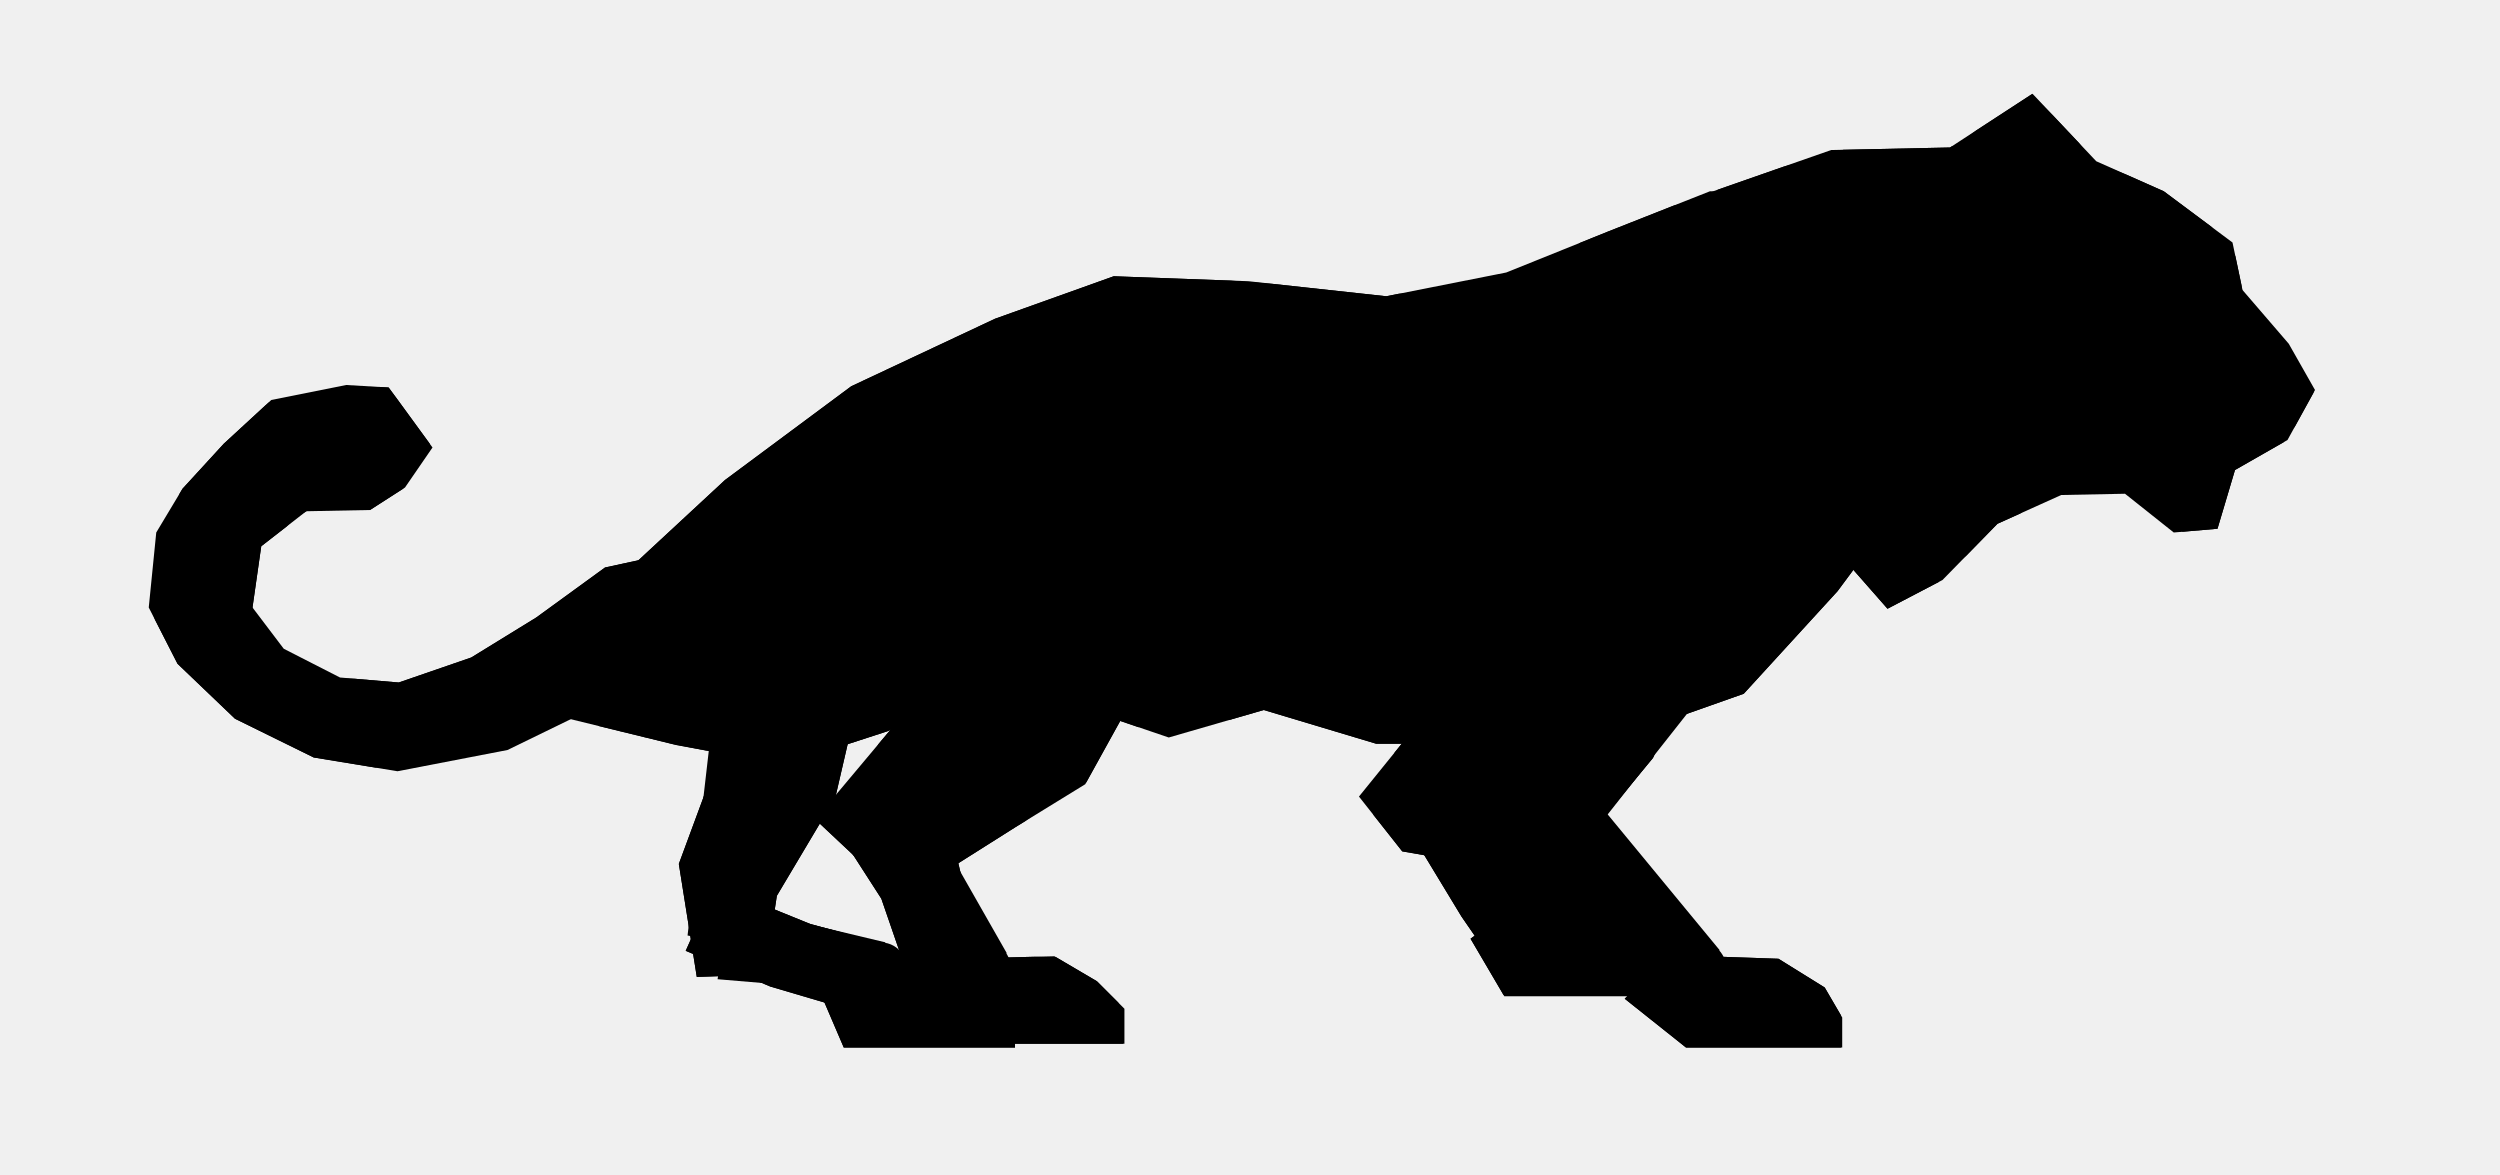
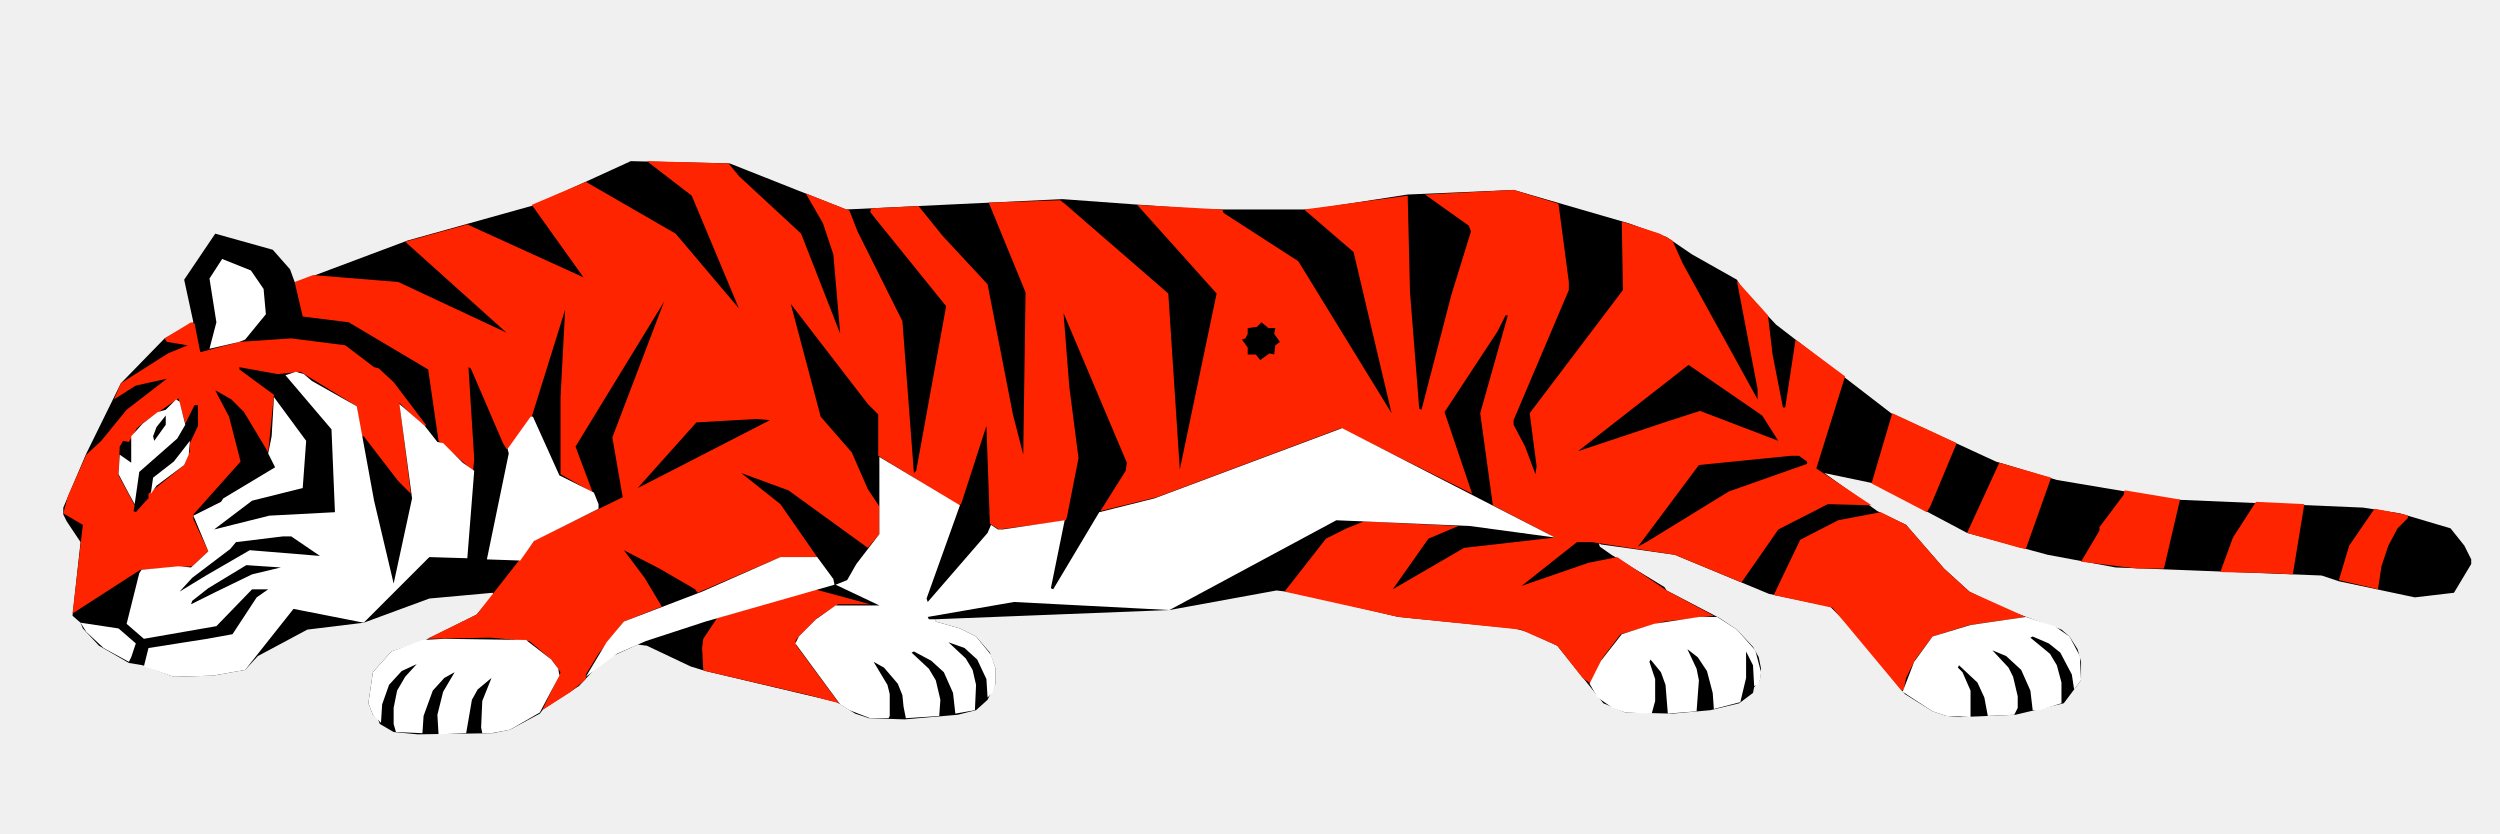
- <svg xmlns="http://www.w3.org/2000/svg" viewBox="-100 -20 2000 940" width="2000" height="940">
-   <g id="tail">
-     <path fill="#000000" fill-rule="evenodd" d="M465.00,482.00 L384.00,542.00 L306.00,580.00 L218.00,597.00 L151.00,586.00 L88.00,555.00 L42.00,511.00 L19.00,466.00 L25.00,406.00 L46.00,371.00 L79.00,335.00 L117.00,300.00 L177.00,288.00 L211.00,290.00 L246.00,338.00 L224.00,370.00 L196.00,388.00 L145.00,389.00 L109.00,417.00 L102.00,466.00 L127.00,499.00 L172.00,522.00 L219.00,526.00 L277.00,506.00 L329.00,474.00 L384.00,434.00 L430.00,424.00Z" />
-     <path fill="#000000" fill-rule="evenodd" d="M438.29,501.78 L451.32,459.33 L438.71,438.43 L417.79,455.32 L430.00,424.00 L465.00,482.00Z M384.00,542.00 L417.79,455.32 L412.00,460.00 L371.16,498.02 L430.00,424.00 L384.00,542.00Z M371.16,498.02 L354.00,514.00 L305.00,552.00 L260.00,571.00 L257.00,574.00 L237.42,581.16 L430.00,424.00Z M237.42,581.16 L205.00,593.00 L200.73,594.16 L151.00,586.00 L430.00,424.00Z M151.00,586.00 L88.00,555.00 L42.00,511.00Z M151.00,586.00 L42.00,511.00 L23.96,475.71 L22.00,470.00 L22.00,468.73Z M151.00,586.00 L22.00,468.73 L22.00,461.00 L31.08,414.69Z M151.00,586.00 L31.08,414.69 L32.00,410.00 L43.75,374.75 L46.00,371.00Z M46.00,371.00 L79.00,335.00 L112.32,304.31 L115.00,302.00 L115.00,302.00Z M46.00,371.00 L115.00,302.00 L115.00,302.00 L144.00,296.00 L168.47,293.40Z M46.00,371.00 L168.47,293.40 L204.29,289.61 L210.74,289.98 L210.82,290.09Z M46.00,371.00 L210.82,290.09 L217.75,299.26 L243.77,334.94 L242.87,338.52Z M46.00,371.00 L242.87,338.52 L242.00,342.00 L223.13,370.00Z M46.00,371.00 L223.13,370.00 L222.47,370.99 L196.00,388.00 L196.00,388.00Z M46.00,371.00 L196.00,388.00 L147.00,388.00 L145.17,389.00 L145.00,389.00Z M46.00,371.00 L145.00,389.00 L144.61,389.30 L136.00,394.00 L129.25,401.25 L109.00,417.00Z M46.00,371.00 L109.00,417.00 L102.00,466.00Z M151.00,586.00 L46.00,371.00 L102.00,466.00 L102.23,466.55 L102.00,468.00 L105.30,474.07Z M151.00,586.00 L102.00,466.00 L102.26,466.34 L102.23,466.55 L105.30,474.07 L121.00,503.00 L125.00,507.00 L129.85,509.32Z M151.00,586.00 L127.00,499.00 L127.00,499.00 L129.85,509.32 L148.00,518.00 L163.00,523.00 L171.67,523.00Z M151.00,586.00 L172.00,522.00 L172.00,522.00 L171.67,523.00 L183.75,523.00 L219.00,526.00Z M151.00,586.00 L219.00,526.00 L277.00,506.00Z M430.00,424.00 L151.00,586.00 L277.00,506.00Z M430.00,424.00 L277.00,506.00 L329.00,474.00Z M329.00,474.00 L384.00,434.00 L430.00,424.00Z" />
+ <svg xmlns="http://www.w3.org/2000/svg" viewBox="0 0 2172 724" width="2172" height="724">
+   <g id="negro" fill="#000000" fill-rule="evenodd">
+     <path d="M548,140 L634,142 L735,182 L923,173 L1046,182 L1139,182 L1223,169 L1315,165 L1415,194 L1448,206 L1470,221 L1509,243 L1514,251 L1543,282 L1643,359 L1734,401 L1787,417 L1888,434 L2053,441 L2085,446 L2129,459 L2141,474 L2147,486 L2147,490 L2132,515 L2098,519 L2032,505 L2017,500 L1838,493 L1779,482 L1709,463 L1628,420 L1585,411 L1631,444 L1656,456 L1689,494 L1711,514 L1741,529 L1791,547 L1798,553 L1805,564 L1808,575 L1808,591 L1793,611 L1751,621 L1703,623 L1691,622 L1679,618 L1655,603 L1606,543 L1590,527 L1537,516 L1455,482 L1391,473 L1389,472 L1390,475 L1400,482 L1446,510 L1448,513 L1494,537 L1509,547 L1523,562 L1528,571 L1530,581 L1529,591 L1524,597 L1523,602 L1511,611 L1486,617 L1453,620 L1412,619 L1393,611 L1353,561 L1327,549 L1316,546 L1215,536 L1126,515 L1109,513 L1016,530 L813,538 L813,540 L834,546 L848,553 L860,567 L865,581 L865,594 L858,608 L848,617 L832,621 L786,625 L755,624 L743,620 L727,610 L613,583 L600,579 L562,561 L554,560 L530,571 L517,581 L503,596 L472,616 L469,620 L443,634 L428,637 L363,638 L342,636 L330,629 L328,624 L324,621 L320,611 L324,584 L340,566 L370,556 L414,534 L429,517 L428,515 L373,520 L316,541 L267,547 L224,570 L213,582 L185,587 L151,588 L124,578 L112,576 L86,561 L72,546 L70,541 L63,535 L70,471 L58,453 L55,447 L55,441 L75,394 L105,333 L143,294 L168,280 L160,243 L187,203 L237,217 L252,234 L256,245 L258,245 L354,209 L465,178Z" />
  </g>
-   <g id="hind-far-upper-backing">
-     <path fill="#000000" fill-rule="evenodd" d="M707.05,509.14 L599.81,632.38 L640.54,674.35 L766.95,570.86Z" />
+   <g id="rojo" fill="#FF2400" fill-rule="evenodd">
+     <path d="M562,140 L633,142 L642,153 L696,203 L730,290 L724,221 L715,194 L700,168 L738,183 L745,201 L784,279 L794,411 L796,409 L822,266 L759,188 L756,184 L757,181 L798,179 L819,205 L858,247 L880,360 L889,395 L891,254 L859,176 L921,174 L925,177 L1015,255 L1025,408 L1057,255 L988,178 L1062,182 L1063,185 L1128,227 L1209,359 L1176,219 L1133,182 L1223,170 L1225,254 L1233,355 L1235,356 L1261,256 L1278,201 L1276,196 L1238,169 L1315,165 L1354,177 L1363,245 L1363,252 L1315,365 L1315,369 L1325,388 L1334,412 L1335,405 L1329,359 L1410,252 L1409,193 L1411,193 L1442,203 L1453,209 L1462,229 L1527,347 L1527,338 L1509,244 L1536,274 L1540,308 L1549,354 L1551,354 L1560,295 L1603,327 L1578,407 L1626,439 L1588,438 L1545,460 L1513,506 L1455,482 L1383,471 L1370,471 L1322,509 L1380,489 L1405,484 L1448,513 L1489,535 L1446,540 L1408,551 L1392,572 L1382,594 L1375,589 L1353,561 L1321,547 L1215,536 L1116,514 L1152,468 L1170,459 L1185,453 L1267,457 L1241,468 L1210,512 L1272,476 L1351,467 L1297,439 L1286,359 L1310,274 L1308,274 L1301,288 L1255,358 L1279,429 L1165,372 L1005,432 L956,444 L978,409 L979,402 L924,272 L929,336 L937,398 L927,449 L926,452 L921,453 L868,460 L860,455 L857,370 L835,438 L833,439 L763,396 L763,360 L754,351 L687,264 L713,362 L740,393 L754,425 L764,440 L764,464 L754,476 L685,426 L644,411 L678,438 L710,484 L678,484 L606,515 L604,512 L573,494 L542,478 L560,502 L575,527 L542,540 L520,568 L509,586 L509,590 L496,601 L471,617 L487,584 L480,574 L460,557 L426,554 L371,555 L414,534 L465,469 L541,432 L532,380 L577,262 L500,388 L515,428 L487,412 L487,345 L491,269 L462,362 L442,390 L440,390 L437,385 L409,320 L407,319 L412,399 L411,409 L381,383 L372,321 L303,280 L263,275 L256,245 L272,239 L346,245 L440,289 L352,210 L406,195 L507,241 L462,178 L509,158 L587,203 L642,268 L601,170Z M1096,280 L1092,284 L1084,285 L1084,290 L1082,294 L1079,295 L1084,302 L1084,308 L1091,308 L1095,313 L1096,312 L1103,307 L1107,308 L1108,300 L1112,297 L1107,290 L1108,285 L1102,285Z M166,280 L169,281 L174,306 L208,297 L253,294 L300,300 L325,319 L329,320 L342,332 L370,369 L369,371 L365,368 L347,350 L357,429 L346,418 L316,379 L314,379 L310,353 L261,323 L241,325 L208,319 L208,321 L238,343 L233,393 L212,358 L201,347 L187,339 L190,345 L199,362 L209,401 L168,447 L168,451 L181,479 L167,492 L122,495 L63,533 L72,456 L55,446 L59,431 L75,395 L88,383 L110,356 L145,329 L118,335 L99,347 L105,333 L146,307 L163,300 L145,297 L143,294Z M1467,317 L1371,392 L1449,366 L1477,357 L1545,383 L1531,361Z M155,346 L125,367 L119,372 L112,384 L107,383 L104,388 L103,413 L117,439 L116,444 L118,445 L126,436 L129,433 L129,429 L160,404 L165,392 L165,385 L172,370 L172,352 L169,352 L161,368Z M1644,359 L1700,385 L1677,440 L1674,445 L1626,420Z M657,364 L605,367 L554,424 L562,420 L669,365Z M1556,396 L1476,404 L1423,475 L1432,470 L1502,427 L1570,403 L1570,401 L1563,396Z M1737,402 L1782,415 L1760,477 L1755,476 L1709,463Z M1846,426 L1894,434 L1880,494 L1857,494 L1808,488 L1824,461 L1824,458 L1845,430Z M1960,436 L2002,438 L1992,499 L1972,498 L1929,497 L1940,467Z M2063,442 L2089,447 L2092,448 L2092,450 L2083,459 L2075,474 L2069,492 L2066,512 L2062,511 L2032,504 L2041,474Z M1634,445 L1656,456 L1689,494 L1711,514 L1760,536 L1711,543 L1679,553 L1664,573 L1656,589 L1654,599 L1652,600 L1592,528 L1541,517 L1564,469 L1597,452Z M708,512 L756,525 L728,525 L710,537 L693,554 L691,557 L692,561 L729,611 L703,604 L613,583 L611,582 L610,563 L611,555 L623,537Z" />
  </g>
-   <g id="hind-far-lower-backing">
-     <path fill="#000000" fill-rule="evenodd" d="M595.36,670.22 L671.66,765.46 L705.41,742.54 L644.99,636.51Z" />
-   </g>
-   <g id="hind-far-joint-25">
-     <path fill="#000000" fill-rule="evenodd" d="M762.00,540.00 L761.79,543.26 L761.15,546.47 L760.10,549.57 L758.65,552.50 L756.83,555.22 L754.68,557.68 L752.22,559.83 L749.50,561.65 L746.57,563.10 L743.47,564.15 L740.26,564.79 L737.00,565.00 L733.74,564.79 L730.53,564.15 L727.43,563.10 L724.50,561.65 L721.78,559.83 L719.32,557.68 L717.17,555.22 L715.35,552.50 L713.90,549.57 L712.85,546.47 L712.21,543.26 L712.00,540.00 L712.21,536.74 L712.85,533.53 L713.90,530.43 L715.35,527.50 L717.17,524.78 L719.32,522.32 L721.78,520.17 L724.50,518.35 L727.43,516.90 L730.53,515.85 L733.74,515.21 L737.00,515.00 L740.26,515.21 L743.47,515.85 L746.57,516.90 L749.50,518.35 L752.22,520.17 L754.68,522.32 L756.83,524.78 L758.65,527.50 L760.10,530.43 L761.15,533.53 L761.79,536.74Z" />
-   </g>
-   <g id="hind-far-joint-22">
-     <path fill="#000000" fill-rule="evenodd" d="M642.17,653.37 L641.99,656.24 L641.42,659.06 L640.50,661.78 L639.23,664.37 L637.63,666.76 L635.73,668.92 L633.57,670.82 L631.17,672.42 L628.59,673.69 L625.87,674.62 L623.05,675.18 L620.17,675.37 L617.30,675.18 L614.48,674.62 L611.76,673.69 L609.17,672.42 L606.78,670.82 L604.62,668.92 L602.72,666.76 L601.12,664.37 L599.85,661.78 L598.92,659.06 L598.36,656.24 L598.17,653.37 L598.36,650.49 L598.92,647.67 L599.85,644.95 L601.12,642.37 L602.72,639.97 L604.62,637.81 L606.78,635.91 L609.17,634.31 L611.76,633.04 L614.48,632.12 L617.30,631.55 L620.17,631.37 L623.05,631.55 L625.87,632.12 L628.59,633.04 L631.17,634.31 L633.57,635.91 L635.73,637.81 L637.63,639.97 L639.23,642.37 L640.50,644.95 L641.42,647.67 L641.99,650.49Z" />
-   </g>
-   <g id="hind-far-joint-20">
-     <path fill="#000000" fill-rule="evenodd" d="M708.54,754.00 L708.37,756.61 L707.86,759.18 L707.02,761.65 L705.86,764.00 L704.41,766.18 L702.68,768.14 L700.71,769.87 L698.54,771.32 L696.19,772.48 L693.71,773.32 L691.15,773.83 L688.54,774.00 L685.93,773.83 L683.36,773.32 L680.88,772.48 L678.54,771.32 L676.36,769.87 L674.40,768.14 L672.67,766.18 L671.22,764.00 L670.06,761.65 L669.22,759.18 L668.71,756.61 L668.54,754.00 L668.71,751.39 L669.22,748.82 L670.06,746.35 L671.22,744.00 L672.67,741.82 L674.40,739.86 L676.36,738.13 L678.54,736.68 L680.88,735.52 L683.36,734.68 L685.93,734.17 L688.54,734.00 L691.15,734.17 L693.71,734.68 L696.19,735.52 L698.54,736.68 L700.71,738.13 L702.68,739.86 L704.41,741.82 L705.86,744.00 L707.02,746.35 L707.86,748.82 L708.37,751.39Z" />
-   </g>
-   <g id="hind-far-upper">
-     <path fill="#000000" fill-rule="evenodd" d="M648.19,521.10 L722.18,507.12 L801.04,547.96 L768.20,607.38 L712.46,641.66 L657.66,676.28 L608.70,688.55 L552.22,635.52Z" />
-     <path fill="#000000" fill-rule="evenodd" d="M552.22,635.52 L561.02,625.03 L593.89,593.05 L602.72,575.32 L648.19,521.10 L722.18,507.12Z M552.22,635.52 L722.18,507.12 L801.04,547.96Z M769.10,605.75 L766.32,607.62 L552.22,635.52 L801.04,547.96Z M768.20,607.38 L766.32,607.62 L763.08,609.80 L732.36,627.52 L720.10,636.96 L712.46,641.66 L552.22,635.52 L768.20,607.38Z M552.22,635.52 L712.46,641.66 L657.66,676.28Z M657.66,676.28 L608.70,688.55 L552.22,635.52Z" />
-   </g>
-   <g id="hind-far-lower">
-     <path fill="#000000" fill-rule="evenodd" d="M599.76,617.76 L656.96,629.13 L670.95,688.92 L699.93,754.38 L718.57,795.71 L672.47,799.28 L626.04,759.83 L605.06,698.94 L573.93,650.61Z" />
-     <path fill="#000000" fill-rule="evenodd" d="M573.93,650.61 L599.76,617.76 L656.96,629.13Z M573.93,650.61 L656.96,629.13 L670.95,688.92Z M573.93,650.61 L670.95,688.92 L699.93,754.38Z M573.93,650.61 L699.93,754.38 L718.57,795.71Z M573.93,650.61 L718.57,795.71 L672.47,799.28Z M672.47,799.28 L626.04,759.83 L605.06,698.94Z M672.47,799.28 L605.06,698.94 L573.93,650.61Z" />
-   </g>
-   <g id="hind-far-paw">
-     <path fill="#000000" fill-rule="evenodd" d="M664.54,747.00 L743.54,745.00 L777.54,765.00 L799.54,787.00 L799.54,815.00 L679.54,815.00 L638.54,776.00Z" />
-     <path fill="#000000" fill-rule="evenodd" d="M743.54,745.00 L727.14,745.42 L740.96,745.76 L638.54,776.00 L664.54,747.00 L743.54,745.00Z M743.54,745.00 L740.96,745.76 L745.00,745.86 L777.54,765.00 L638.54,776.00 L743.54,745.00Z M794.67,782.13 L795.21,786.70 L638.54,776.00 L777.54,765.00Z M799.54,787.00 L795.21,786.70 L798.51,814.75 L638.54,776.00 L799.54,787.00Z M798.51,814.75 L798.54,815.00 L679.54,815.00 L638.54,776.00Z" />
-   </g>
-   <g id="front-far-upper-backing">
-     <path fill="#000000" fill-rule="evenodd" d="M1204.15,470.26 L1123.82,616.46 L1172.58,648.75 L1275.85,517.74Z" />
-   </g>
-   <g id="front-far-lower-backing">
-     <path fill="#000000" fill-rule="evenodd" d="M1126.20,653.00 L1245.81,767.87 L1275.73,740.13 L1170.20,612.20Z" />
-   </g>
-   <g id="front-far-joint-25">
-     <path fill="#000000" fill-rule="evenodd" d="M1265.00,494.00 L1264.79,497.26 L1264.15,500.47 L1263.10,503.57 L1261.65,506.50 L1259.83,509.22 L1257.68,511.68 L1255.22,513.83 L1252.50,515.65 L1249.57,517.10 L1246.47,518.15 L1243.26,518.79 L1240.00,519.00 L1236.74,518.79 L1233.53,518.15 L1230.43,517.10 L1227.50,515.65 L1224.78,513.83 L1222.32,511.68 L1220.17,509.22 L1218.35,506.50 L1216.90,503.57 L1215.85,500.47 L1215.21,497.26 L1215.00,494.00 L1215.21,490.74 L1215.85,487.53 L1216.90,484.43 L1218.35,481.50 L1220.17,478.78 L1222.32,476.32 L1224.78,474.17 L1227.50,472.35 L1230.43,470.90 L1233.53,469.85 L1236.74,469.21 L1240.00,469.00 L1243.26,469.21 L1246.47,469.85 L1249.57,470.90 L1252.50,472.35 L1255.22,474.17 L1257.68,476.32 L1259.83,478.78 L1261.65,481.50 L1263.10,484.43 L1264.15,487.53 L1264.79,490.74Z" />
-   </g>
-   <g id="front-far-joint-22">
-     <path fill="#000000" fill-rule="evenodd" d="M1170.20,632.60 L1170.01,635.47 L1169.45,638.29 L1168.53,641.02 L1167.26,643.60 L1165.66,645.99 L1163.76,648.16 L1161.60,650.05 L1159.20,651.65 L1156.62,652.93 L1153.90,653.85 L1151.07,654.41 L1148.20,654.60 L1145.33,654.41 L1142.51,653.85 L1139.78,652.93 L1137.20,651.65 L1134.81,650.05 L1132.65,648.16 L1130.75,645.99 L1129.15,643.60 L1127.88,641.02 L1126.95,638.29 L1126.39,635.47 L1126.20,632.60 L1126.39,629.73 L1126.95,626.91 L1127.88,624.18 L1129.15,621.60 L1130.75,619.21 L1132.65,617.04 L1134.81,615.15 L1137.20,613.55 L1139.78,612.28 L1142.51,611.35 L1145.33,610.79 L1148.20,610.60 L1151.07,610.79 L1153.90,611.35 L1156.62,612.28 L1159.20,613.55 L1161.60,615.15 L1163.76,617.04 L1165.66,619.21 L1167.26,621.60 L1168.53,624.18 L1169.45,626.91 L1170.01,629.73Z" />
-   </g>
-   <g id="front-far-joint-20">
-     <path fill="#000000" fill-rule="evenodd" d="M1280.77,754.00 L1280.60,756.61 L1280.09,759.18 L1279.25,761.65 L1278.09,764.00 L1276.64,766.18 L1274.91,768.14 L1272.94,769.87 L1270.77,771.32 L1268.42,772.48 L1265.95,773.32 L1263.38,773.83 L1260.77,774.00 L1258.16,773.83 L1255.59,773.32 L1253.12,772.48 L1250.77,771.32 L1248.59,769.87 L1246.63,768.14 L1244.90,766.18 L1243.45,764.00 L1242.29,761.65 L1241.45,759.18 L1240.94,756.61 L1240.77,754.00 L1240.94,751.39 L1241.45,748.82 L1242.29,746.35 L1243.45,744.00 L1244.90,741.82 L1246.63,739.86 L1248.59,738.13 L1250.77,736.68 L1253.12,735.52 L1255.59,734.68 L1258.16,734.17 L1260.77,734.00 L1263.38,734.17 L1265.95,734.68 L1268.42,735.52 L1270.77,736.68 L1272.94,738.13 L1274.91,739.86 L1276.64,741.82 L1278.09,744.00 L1279.25,746.35 L1280.09,748.82 L1280.60,751.39Z" />
-   </g>
-   <g id="front-far-upper">
-     <path fill="#000000" fill-rule="evenodd" d="M1260.90,468.07 L1253.59,513.98 L1222.42,586.33 L1175.39,643.14 L1123.94,674.33 L1099.51,626.79 L1124.15,563.68 L1138.63,506.39 L1187.20,429.02Z" />
-     <path fill="#000000" fill-rule="evenodd" d="M1187.20,429.02 L1260.90,468.07 L1253.59,513.98Z M1187.20,429.02 L1253.59,513.98 L1222.42,586.33Z M1187.20,429.02 L1222.42,586.33 L1175.39,643.14Z M1187.20,429.02 L1175.39,643.14 L1123.94,674.33Z M1187.20,429.02 L1123.94,674.33 L1099.51,626.79Z M1187.20,429.02 L1099.51,626.79 L1124.15,563.68Z M1124.15,563.68 L1138.63,506.39 L1187.20,429.02Z" />
-   </g>
-   <g id="front-far-lower">
-     <path fill="#000000" fill-rule="evenodd" d="M1111.11,601.28 L1170.01,613.38 L1193.17,680.14 L1254.02,736.93 L1285.66,778.61 L1252.99,803.40 L1206.85,771.85 L1161.94,709.17 L1128.18,668.21Z" />
-     <path fill="#000000" fill-rule="evenodd" d="M1128.18,668.21 L1111.11,601.28 L1170.01,613.38Z M1128.18,668.21 L1170.01,613.38 L1193.17,680.14Z M1128.18,668.21 L1193.17,680.14 L1254.02,736.93Z M1128.18,668.21 L1254.02,736.93 L1285.66,778.61Z M1128.18,668.21 L1285.66,778.61 L1252.99,803.40Z M1252.99,803.40 L1206.85,771.85 L1161.94,709.17Z M1252.99,803.40 L1161.94,709.17 L1128.18,668.21Z" />
-   </g>
-   <g id="front-far-paw">
-     <path fill="#000000" fill-rule="evenodd" d="M1234.77,744.00 L1322.77,747.00 L1359.77,770.00 L1373.77,794.00 L1373.77,818.00 L1248.77,818.00 L1199.77,779.00Z" />
-     <path fill="#000000" fill-rule="evenodd" d="M1199.77,779.00 L1234.77,744.00 L1322.77,747.00Z M1199.77,779.00 L1322.77,747.00 L1359.77,770.00Z M1372.77,792.29 L1372.77,793.91 L1199.77,779.00 L1359.77,770.00Z M1372.77,793.91 L1372.77,817.78 L1199.77,779.00Z M1372.77,817.78 L1372.77,818.00 L1248.77,818.00 L1199.77,779.00Z" />
-   </g>
-   <g id="body">
-     <path fill="#000000" fill-rule="evenodd" d="M347.00,553.00 L384.00,453.00 L480.00,364.00 L581.00,289.00 L696.00,235.00 L791.00,201.00 L899.00,205.00 L1009.00,217.00 L1105.00,198.00 L1187.00,165.00 L1268.00,133.00 L1366.00,139.00 L1420.00,227.00 L1445.00,352.00 L1370.00,453.00 L1295.00,535.00 L1196.00,570.00 L1100.00,575.00 L1001.00,575.00 L911.00,548.00 L835.00,570.00 L700.00,524.00 L610.00,565.00 L527.00,592.00 L441.00,576.00Z" />
-     <path fill="#000000" fill-rule="evenodd" d="M441.00,576.00 L378.60,560.73 L419.76,530.18 L394.71,476.10 L365.33,503.45 L384.00,453.00Z M441.00,576.00 L419.76,530.18 L420.00,530.00 L437.00,506.00 L464.00,418.00 L412.00,460.00 L394.71,476.10 L384.00,453.00 L480.00,364.00Z M441.00,576.00 L480.00,364.00 L581.00,289.00Z M441.00,576.00 L581.00,289.00 L696.00,235.00Z M441.00,576.00 L696.00,235.00 L791.00,201.00Z M441.00,576.00 L791.00,201.00 L884.41,204.46 L898.32,205.55Z M441.00,576.00 L898.32,205.55 L918.57,207.14 L1009.00,217.00Z M441.00,576.00 L1009.00,217.00 L1019.11,215.00 L1036.00,215.00 L1060.00,210.00 L1090.65,206.17Z M441.00,576.00 L1090.65,206.17 L1118.62,202.67 L1149.03,185.92 L1164.23,174.17 L1187.00,165.00Z M441.00,576.00 L1118.62,202.67 L1124.00,202.00 L1136.00,196.00 L1149.03,185.92 L1187.00,165.00 L1239.62,144.21 L1250.00,142.00 L1251.07,142.07Z M441.00,576.00 L1251.07,142.07 L1325.00,147.00 L1280.66,133.77 L1366.00,139.00Z M441.00,576.00 L1366.00,139.00 L1420.00,227.00Z M441.00,576.00 L1420.00,227.00 L1445.00,352.00Z M1445.00,352.00 L1370.00,453.00 L1295.00,535.00Z M1445.00,352.00 L1295.00,535.00 L1196.00,570.00Z M1445.00,352.00 L1196.00,570.00 L1100.00,575.00Z M1445.00,352.00 L1100.00,575.00 L1001.00,575.00Z M1445.00,352.00 L1001.00,575.00 L911.00,548.00Z M1445.00,352.00 L911.00,548.00 L883.15,556.06 L878.79,554.35Z M1445.00,352.00 L878.79,554.35 L832.00,536.00 L827.00,540.00 L810.94,561.80 L700.00,524.00Z M441.00,576.00 L1445.00,352.00 L700.00,524.00Z M441.00,576.00 L700.00,524.00 L610.00,565.00Z M610.00,565.00 L527.00,592.00 L441.00,576.00Z" />
-   </g>
-   <g id="hind-near-upper-backing">
-     <path fill="#000000" fill-rule="evenodd" d="M472.72,531.14 L450.05,728.41 L507.55,739.10 L557.28,546.86Z" />
-   </g>
-   <g id="hind-near-lower-backing">
-     <path fill="#000000" fill-rule="evenodd" d="M474.05,763.38 L601.77,774.14 L608.23,733.86 L483.55,704.14Z" />
-   </g>
-   <g id="hind-near-joint-25">
-     <path fill="#000000" fill-rule="evenodd" d="M540.00,539.00 L539.79,542.26 L539.15,545.47 L538.10,548.57 L536.65,551.50 L534.83,554.22 L532.68,556.68 L530.22,558.83 L527.50,560.65 L524.57,562.10 L521.47,563.15 L518.26,563.79 L515.00,564.00 L511.74,563.79 L508.53,563.15 L505.43,562.10 L502.50,560.65 L499.78,558.83 L497.32,556.68 L495.17,554.22 L493.35,551.50 L491.90,548.57 L490.85,545.47 L490.21,542.26 L490.00,539.00 L490.21,535.74 L490.85,532.53 L491.90,529.43 L493.35,526.50 L495.17,523.78 L497.32,521.32 L499.78,519.17 L502.50,517.35 L505.43,515.90 L508.53,514.85 L511.74,514.21 L515.00,514.00 L518.26,514.21 L521.47,514.85 L524.57,515.90 L527.50,517.35 L530.22,519.17 L532.68,521.32 L534.83,523.78 L536.65,526.50 L538.10,529.43 L539.15,532.53 L539.79,535.74Z" />
-   </g>
-   <g id="hind-near-joint-22">
-     <path fill="#000000" fill-rule="evenodd" d="M500.80,733.76 L500.61,736.63 L500.05,739.45 L499.13,742.18 L497.85,744.76 L496.25,747.15 L494.36,749.31 L492.19,751.21 L489.80,752.81 L487.22,754.08 L484.49,755.01 L481.67,755.57 L478.80,755.76 L475.93,755.57 L473.11,755.01 L470.38,754.08 L467.80,752.81 L465.41,751.21 L463.24,749.31 L461.35,747.15 L459.75,744.76 L458.48,742.18 L457.55,739.45 L456.99,736.63 L456.80,733.76 L456.99,730.89 L457.55,728.06 L458.48,725.34 L459.75,722.76 L461.35,720.37 L463.24,718.20 L465.41,716.30 L467.80,714.71 L470.38,713.43 L473.11,712.51 L475.93,711.95 L478.80,711.76 L481.67,711.95 L484.49,712.51 L487.22,713.43 L489.80,714.71 L492.19,716.30 L494.36,718.20 L496.25,720.37 L497.85,722.76 L499.13,725.34 L500.05,728.06 L500.61,730.89Z" />
-   </g>
-   <g id="hind-near-joint-20">
-     <path fill="#000000" fill-rule="evenodd" d="M625.00,754.00 L624.83,756.61 L624.32,759.18 L623.48,761.65 L622.32,764.00 L620.87,766.18 L619.14,768.14 L617.18,769.87 L615.00,771.32 L612.65,772.48 L610.18,773.32 L607.61,773.83 L605.00,774.00 L602.39,773.83 L599.82,773.32 L597.35,772.48 L595.00,771.32 L592.82,769.87 L590.86,768.14 L589.13,766.18 L587.68,764.00 L586.52,761.65 L585.68,759.18 L585.17,756.61 L585.00,754.00 L585.17,751.39 L585.68,748.82 L586.52,746.35 L587.68,744.00 L589.13,741.82 L590.86,739.86 L592.82,738.13 L595.00,736.68 L597.35,735.52 L599.82,734.68 L602.39,734.17 L605.00,734.00 L607.61,734.17 L610.18,734.68 L612.65,735.52 L615.00,736.68 L617.18,738.13 L619.14,739.86 L620.87,741.82 L622.32,744.00 L623.48,746.35 L624.32,748.82 L624.83,751.39Z" />
-   </g>
-   <g id="hind-near-upper">
-     <path fill="#000000" fill-rule="evenodd" d="M443.06,671.13 L478.62,574.96 L549.81,491.10 L591.45,517.85 L568.24,618.08 L521.48,696.63 L511.88,759.72 L457.42,761.54Z" />
-     <path fill="#000000" fill-rule="evenodd" d="M457.42,761.54 L443.06,671.13 L478.62,574.96Z M457.42,761.54 L478.62,574.96 L549.81,491.10Z M457.42,761.54 L549.81,491.10 L591.45,517.85Z M457.42,761.54 L591.45,517.85 L568.24,618.08Z M457.42,761.54 L568.24,618.08 L521.48,696.63Z M521.48,696.63 L511.88,759.72 L457.42,761.54Z" />
-   </g>
-   <g id="hind-near-lower">
-     <path fill="#000000" fill-rule="evenodd" d="M448.56,740.67 L471.97,688.22 L548.30,719.20 L611.76,736.38 L650.43,767.56 L633.21,799.44 L570.33,785.21 L516.28,769.25Z" />
-     <path fill="#000000" fill-rule="evenodd" d="M516.28,769.25 L448.56,740.67 L471.97,688.22Z M516.28,769.25 L471.97,688.22 L548.30,719.20Z M516.28,769.25 L548.30,719.20 L611.76,736.38Z M516.28,769.25 L611.76,736.38 L650.43,767.56Z M516.28,769.25 L650.43,767.56 L633.21,799.44Z M633.21,799.44 L570.33,785.21 L516.28,769.25Z" />
-   </g>
-   <g id="hind-near-paw">
-     <path fill="#000000" fill-rule="evenodd" d="M587.00,744.00 L662.00,745.00 L697.00,760.00 L712.00,788.00 L712.00,818.00 L575.00,818.00 L557.00,776.00Z" />
-     <path fill="#000000" fill-rule="evenodd" d="M662.00,745.00 L652.28,744.87 L652.00,746.00 L658.61,746.00 L557.00,776.00 L587.00,744.00 L662.00,745.00Z M662.00,745.00 L658.61,746.00 L664.33,746.00 L681.69,753.44 L693.55,760.39 L557.00,776.00 L662.00,745.00Z M697.00,760.00 L693.55,760.39 L698.00,763.00 L700.59,766.70 L712.00,788.00 L557.00,776.00 L697.00,760.00Z M712.00,818.00 L712.00,818.00 L557.00,776.00 L712.00,788.00Z M712.00,818.00 L575.00,818.00 L557.00,776.00Z" />
-   </g>
-   <g id="front-near-upper-backing">
-     <path fill="#000000" fill-rule="evenodd" d="M1150.89,484.32 L1042.24,618.13 L1084.55,658.50 L1213.11,543.68Z" />
-   </g>
-   <g id="front-near-lower-backing">
-     <path fill="#000000" fill-rule="evenodd" d="M1043.22,660.52 L1129.71,726.10 L1157.14,695.90 L1083.56,616.10Z" />
-   </g>
-   <g id="front-near-joint-25">
-     <path fill="#000000" fill-rule="evenodd" d="M1207.00,514.00 L1206.79,517.26 L1206.15,520.47 L1205.10,523.57 L1203.65,526.50 L1201.83,529.22 L1199.68,531.68 L1197.22,533.83 L1194.50,535.65 L1191.57,537.10 L1188.47,538.15 L1185.26,538.79 L1182.00,539.00 L1178.74,538.79 L1175.53,538.15 L1172.43,537.10 L1169.50,535.65 L1166.78,533.83 L1164.32,531.68 L1162.17,529.22 L1160.35,526.50 L1158.90,523.57 L1157.85,520.47 L1157.21,517.26 L1157.00,514.00 L1157.21,510.74 L1157.85,507.53 L1158.90,504.43 L1160.35,501.50 L1162.17,498.78 L1164.32,496.32 L1166.78,494.17 L1169.50,492.35 L1172.43,490.90 L1175.53,489.85 L1178.74,489.21 L1182.00,489.00 L1185.26,489.21 L1188.47,489.85 L1191.57,490.90 L1194.50,492.35 L1197.22,494.17 L1199.68,496.32 L1201.83,498.78 L1203.65,501.50 L1205.10,504.43 L1206.15,507.53 L1206.79,510.74Z" />
-   </g>
-   <g id="front-near-joint-22">
-     <path fill="#000000" fill-rule="evenodd" d="M1085.39,638.31 L1085.21,641.18 L1084.64,644.01 L1083.72,646.73 L1082.45,649.31 L1080.85,651.70 L1078.95,653.87 L1076.79,655.77 L1074.39,657.36 L1071.81,658.64 L1069.09,659.56 L1066.27,660.12 L1063.39,660.31 L1060.52,660.12 L1057.70,659.56 L1054.97,658.64 L1052.39,657.36 L1050.00,655.77 L1047.84,653.87 L1045.94,651.70 L1044.34,649.31 L1043.07,646.73 L1042.14,644.01 L1041.58,641.18 L1041.39,638.31 L1041.58,635.44 L1042.14,632.62 L1043.07,629.89 L1044.34,627.31 L1045.94,624.92 L1047.84,622.76 L1050.00,620.86 L1052.39,619.26 L1054.97,617.99 L1057.70,617.06 L1060.52,616.50 L1063.39,616.31 L1066.27,616.50 L1069.09,617.06 L1071.81,617.99 L1074.39,619.26 L1076.79,620.86 L1078.95,622.76 L1080.85,624.92 L1082.45,627.31 L1083.72,629.89 L1084.64,632.62 L1085.21,635.44Z" />
-   </g>
-   <g id="front-near-joint-20">
-     <path fill="#000000" fill-rule="evenodd" d="M1163.43,711.00 L1163.26,713.61 L1162.75,716.18 L1161.91,718.65 L1160.75,721.00 L1159.30,723.17 L1157.57,725.14 L1155.60,726.87 L1153.43,728.32 L1151.08,729.48 L1148.60,730.32 L1146.04,730.83 L1143.43,731.00 L1140.82,730.83 L1138.25,730.32 L1135.77,729.48 L1133.43,728.32 L1131.25,726.87 L1129.29,725.14 L1127.56,723.17 L1126.11,721.00 L1124.95,718.65 L1124.11,716.18 L1123.60,713.61 L1123.43,711.00 L1123.60,708.39 L1124.11,705.82 L1124.95,703.35 L1126.11,701.00 L1127.56,698.82 L1129.29,696.86 L1131.25,695.13 L1133.43,693.68 L1135.77,692.52 L1138.25,691.68 L1140.82,691.17 L1143.43,691.00 L1146.04,691.17 L1148.60,691.68 L1151.08,692.52 L1153.43,693.68 L1155.60,695.13 L1157.57,696.86 L1159.30,698.82 L1160.75,701.00 L1161.91,703.35 L1162.75,705.82 L1163.26,708.39Z" />
-   </g>
-   <g id="front-near-upper">
-     <path fill="#000000" fill-rule="evenodd" d="M1116.85,425.73 L1193.68,421.72 L1262.95,461.15 L1250.15,516.12 L1194.27,569.58 L1123.27,623.47 L1093.87,673.68 L1021.79,661.10 L987.17,617.25 L1044.93,545.88Z" />
-     <path fill="#000000" fill-rule="evenodd" d="M1044.93,545.88 L1116.85,425.73 L1193.68,421.72Z M1044.93,545.88 L1193.68,421.72 L1262.95,461.15Z M1044.93,545.88 L1262.95,461.15 L1250.15,516.12Z M1044.93,545.88 L1250.15,516.12 L1194.27,569.58Z M1044.93,545.88 L1194.27,569.58 L1123.27,623.47Z M1044.93,545.88 L1123.27,623.47 L1093.87,673.68Z M1044.93,545.88 L1093.87,673.68 L1021.79,661.10Z M1021.79,661.10 L998.64,631.78 L998.75,631.54 L1015.75,581.94 L1044.93,545.88Z" />
-   </g>
-   <g id="front-near-lower">
-     <path fill="#000000" fill-rule="evenodd" d="M1023.80,638.38 L1082.41,597.97 L1121.39,646.69 L1164.61,691.16 L1214.78,671.98 L1227.55,700.24 L1151.31,768.26 L1109.60,771.87 L1069.19,713.26Z" />
-     <path fill="#000000" fill-rule="evenodd" d="M1069.19,713.26 L1023.80,638.38 L1082.41,597.97Z M1069.19,713.26 L1082.41,597.97 L1121.39,646.69Z M1153.90,680.14 L1157.52,685.52 L1158.36,684.73 L1164.61,691.16 L1069.19,713.26 L1121.39,646.69Z M1164.61,691.16 L1214.78,671.98 L1227.55,700.24Z M1069.19,713.26 L1164.61,691.16 L1227.55,700.24Z M1069.19,713.26 L1227.55,700.24 L1151.31,768.26Z M1151.31,768.26 L1109.60,771.87 L1069.19,713.26Z" />
-   </g>
-   <g id="front-near-paw">
-     <path fill="#000000" fill-rule="evenodd" d="M1115.43,702.00 L1202.43,702.00 L1241.43,726.00 L1252.43,750.00 L1252.43,777.00 L1103.43,777.00 L1076.43,731.00Z" />
-     <path fill="#000000" fill-rule="evenodd" d="M1202.43,702.00 L1171.62,702.00 L1171.43,703.00 L1195.14,703.68 L1076.43,731.00 L1115.43,702.00 L1202.43,702.00Z M1202.43,702.00 L1195.14,703.68 L1205.64,703.98 L1235.86,722.57 L1238.50,726.09 L1076.43,731.00 L1202.43,702.00Z M1241.43,726.00 L1238.50,726.09 L1246.14,736.28 L1250.54,745.88 L1250.66,749.81 L1076.43,731.00 L1241.43,726.00Z M1250.66,749.81 L1251.43,776.00 L1248.60,776.00 L1076.43,731.00Z M1248.60,776.00 L1102.84,776.00 L1076.43,731.00Z" />
-   </g>
-   <g id="head">
-     <path fill="#000000" fill-rule="evenodd" d="M1262.00,136.00 L1365.00,100.00 L1460.00,98.00 L1526.00,55.00 L1577.00,109.00 L1631.00,133.00 L1686.00,174.00 L1694.00,212.00 L1731.00,255.00 L1752.00,292.00 L1730.00,332.00 L1688.00,356.00 L1674.00,403.00 L1639.00,406.00 L1600.00,375.00 L1549.00,376.00 L1498.00,399.00 L1454.00,444.00 L1410.00,467.00 L1374.00,426.00 L1330.00,369.00 L1297.00,282.00Z" />
-     <path fill="#000000" fill-rule="evenodd" d="M1297.00,282.00 L1263.66,142.91 L1325.00,147.00 L1274.03,131.80 L1326.84,113.34 L1363.94,102.83Z M1297.00,282.00 L1363.94,102.83 L1374.66,99.80 L1460.00,98.00Z M1525.39,55.39 L1525.50,55.50 L1297.00,282.00 L1460.00,98.00 L1461.49,97.03 L1464.00,97.00 L1481.04,84.29Z M1525.50,55.50 L1543.00,73.00 L1563.35,94.55 L1574.00,109.00 L1575.83,109.72 L1297.00,282.00Z M1575.83,109.72 L1601.65,119.96 L1631.00,133.00 L1297.00,282.00Z M1669.21,161.48 L1680.62,175.49 L1297.00,282.00 L1631.00,133.00Z M1680.62,175.49 L1688.30,184.91 L1693.13,207.87 L1693.76,212.04 L1297.00,282.00Z M1693.76,212.04 L1696.00,227.00 L1703.00,232.00 L1712.00,245.00 L1722.00,255.56 L1297.00,282.00Z M1722.00,255.56 L1730.00,264.00 L1749.48,291.94 L1297.00,282.00Z M1749.48,291.94 L1750.90,293.99 L1735.77,321.51 L1731.00,326.00 L1727.99,331.77 L1297.00,282.00Z M1727.99,331.77 L1726.96,333.73 L1688.00,356.00 L1297.00,282.00Z M1688.00,356.00 L1674.00,403.00 L1646.00,405.40 L1642.99,401.93Z M1688.00,356.00 L1642.99,401.93 L1630.00,387.00 L1612.00,376.00 L1607.21,373.44Z M1607.21,373.44 L1597.00,368.00 L1577.19,368.00 L1297.00,282.00 L1688.00,356.00Z M1600.00,375.00 L1577.19,368.00 L1574.00,368.00 L1544.03,374.15 L1297.00,282.00 L1600.00,375.00Z M1544.03,374.15 L1535.00,376.00 L1516.03,390.87 L1498.00,399.00 L1297.00,282.00Z M1472.89,424.68 L1461.00,434.00 L1459.00,434.00 L1457.00,424.00 L1455.00,424.00 L1449.00,431.00 L1449.00,437.00 L1449.55,439.41 L1297.00,282.00 L1498.00,399.00Z M1449.55,439.41 L1450.97,445.59 L1410.00,467.00 L1297.00,282.00Z M1297.00,282.00 L1410.00,467.00 L1374.00,426.00Z M1374.00,426.00 L1330.00,369.00 L1297.00,282.00Z" />
+   <g id="blanco" fill="#FFFFFF" fill-rule="evenodd">
+     <path d="M193,225 L218,235 L229,251 L231,273 L213,295 L208,297 L182,303 L188,280 L182,242Z M257,323 L264,325 L271,331 L310,353 L325,435 L342,507 L358,433 L347,351 L369,370 L380,384 L385,385 L402,402 L412,409 L406,485 L373,484 L316,541 L255,529 L213,582 L185,587 L151,588 L125,579 L129,563 L180,555 L202,551 L223,519 L233,512 L219,512 L188,544 L125,555 L110,542 L121,498 L123,495 L155,492 L166,493 L181,479 L168,448 L192,436 L194,433 L239,406 L233,394 L236,379 L238,345 L266,383 L263,424 L219,435 L186,460 L234,448 L291,445 L288,373 L248,326Z M153,347 L156,349 L161,369 L154,381 L121,410 L117,438 L112,429 L103,412 L104,395 L114,402 L114,379 L124,368 L137,358 L144,356Z M144,361 L136,371 L133,379 L134,383 L144,369Z M461,362 L463,362 L486,413 L516,428 L520,438 L520,442 L464,470 L452,487 L423,486 L442,394 L441,390Z M1166,372 L1351,467 L1277,457 L1161,452 L1016,530 L881,523 L806,536 L807,538 L813,538 L813,540 L834,546 L848,553 L861,569 L865,581 L865,594 L862,602 L858,606 L857,590 L849,573 L838,563 L824,558 L839,572 L845,582 L848,595 L847,617 L830,620 L828,602 L820,584 L809,574 L794,566 L792,567 L807,581 L813,591 L817,608 L816,622 L787,624 L785,614 L784,604 L780,594 L768,580 L759,575 L771,595 L773,603 L773,622 L772,624 L756,624 L738,617 L730,612 L691,559 L694,553 L709,538 L726,526 L764,526 L726,508 L736,504 L744,490 L764,464 L764,397 L834,439 L805,520 L806,523 L858,463 L861,456 L867,460 L871,460 L925,452 L913,511 L915,512 L955,445 L1003,433Z M165,383 L164,395 L160,404 L136,422 L131,429 L133,415 L151,401Z M246,466 L205,471 L200,477 L167,502 L156,514 L179,500 L217,478 L278,483 L253,466Z M678,484 L710,484 L724,503 L725,508 L613,540 L561,557 L536,568 L509,588 L527,558 L542,540 L610,514Z M214,491 L181,511 L167,522 L166,525 L186,515 L219,499 L244,493Z M1476,536 L1492,536 L1509,547 L1525,565 L1530,584 L1529,591 L1527,595 L1524,596 L1523,578 L1517,566 L1517,589 L1512,610 L1489,616 L1488,602 L1483,583 L1475,571 L1466,564 L1474,581 L1476,591 L1474,618 L1449,620 L1447,595 L1443,584 L1434,573 L1433,575 L1438,590 L1438,609 L1435,620 L1412,619 L1401,615 L1388,606 L1381,594 L1391,574 L1409,551 L1437,542Z M1760,536 L1785,544 L1798,553 L1807,570 L1808,591 L1802,599 L1800,586 L1790,567 L1780,559 L1766,553 L1764,554 L1781,568 L1787,578 L1791,593 L1791,611 L1772,617 L1766,617 L1764,600 L1756,582 L1743,570 L1731,565 L1745,580 L1749,588 L1753,605 L1753,615 L1750,621 L1727,622 L1724,606 L1718,593 L1702,578 L1701,580 L1705,584 L1712,600 L1712,623 L1691,622 L1679,618 L1653,601 L1663,575 L1679,553 L1712,543Z M70,541 L103,546 L118,559 L114,571 L112,575 L90,563 L75,549Z M386,555 L457,556 L479,573 L485,581 L486,587 L469,619 L443,634 L427,637 L419,637 L418,632 L419,609 L427,589 L415,599 L410,608 L405,637 L381,638 L380,621 L385,601 L395,584 L386,589 L376,600 L368,622 L367,637 L344,636 L342,629 L342,615 L345,600 L352,588 L362,577 L349,583 L338,595 L332,612 L331,628 L324,621 L320,611 L324,584 L340,566 L367,556Z" />
  </g>
</svg>
